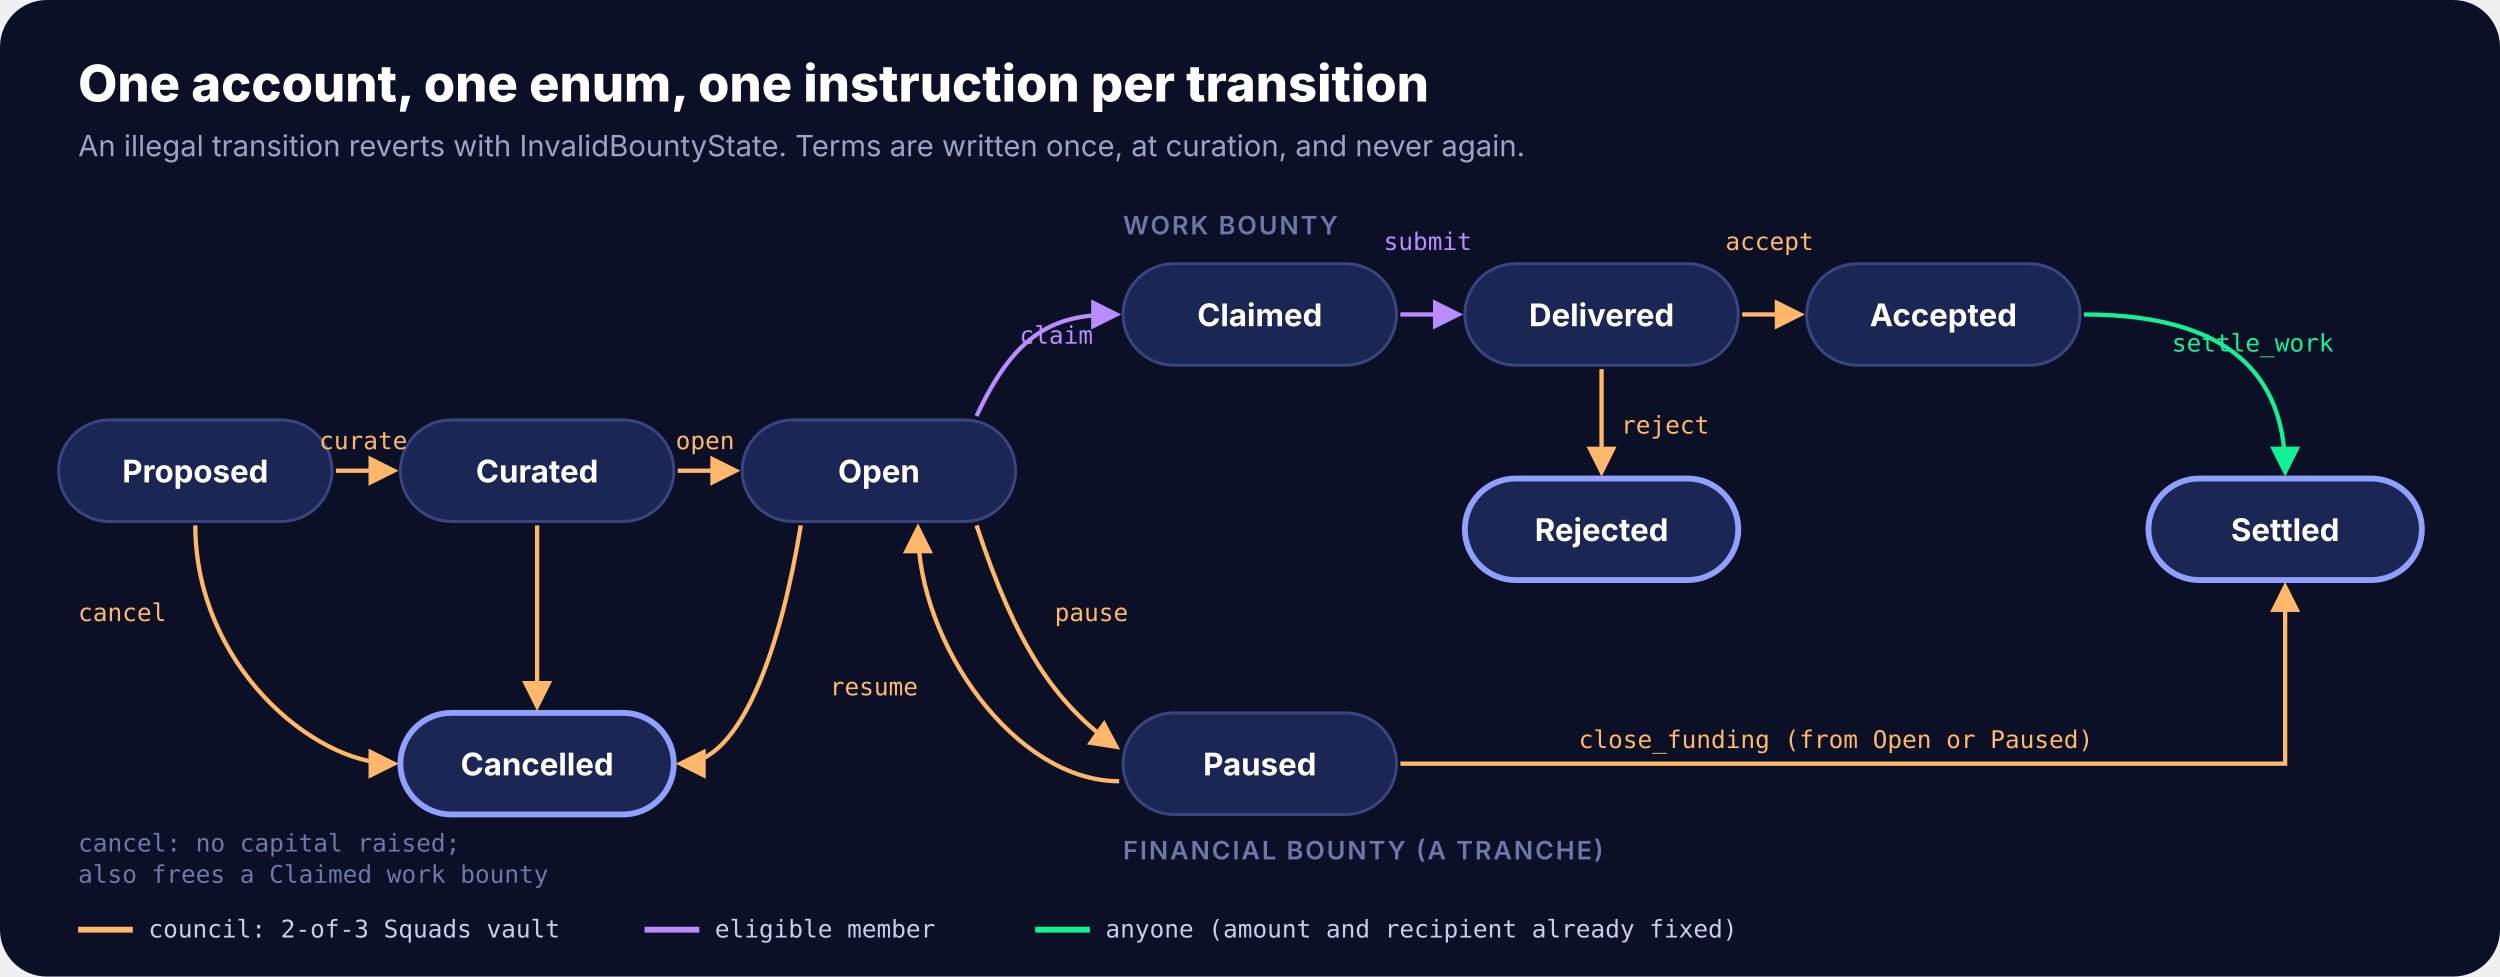
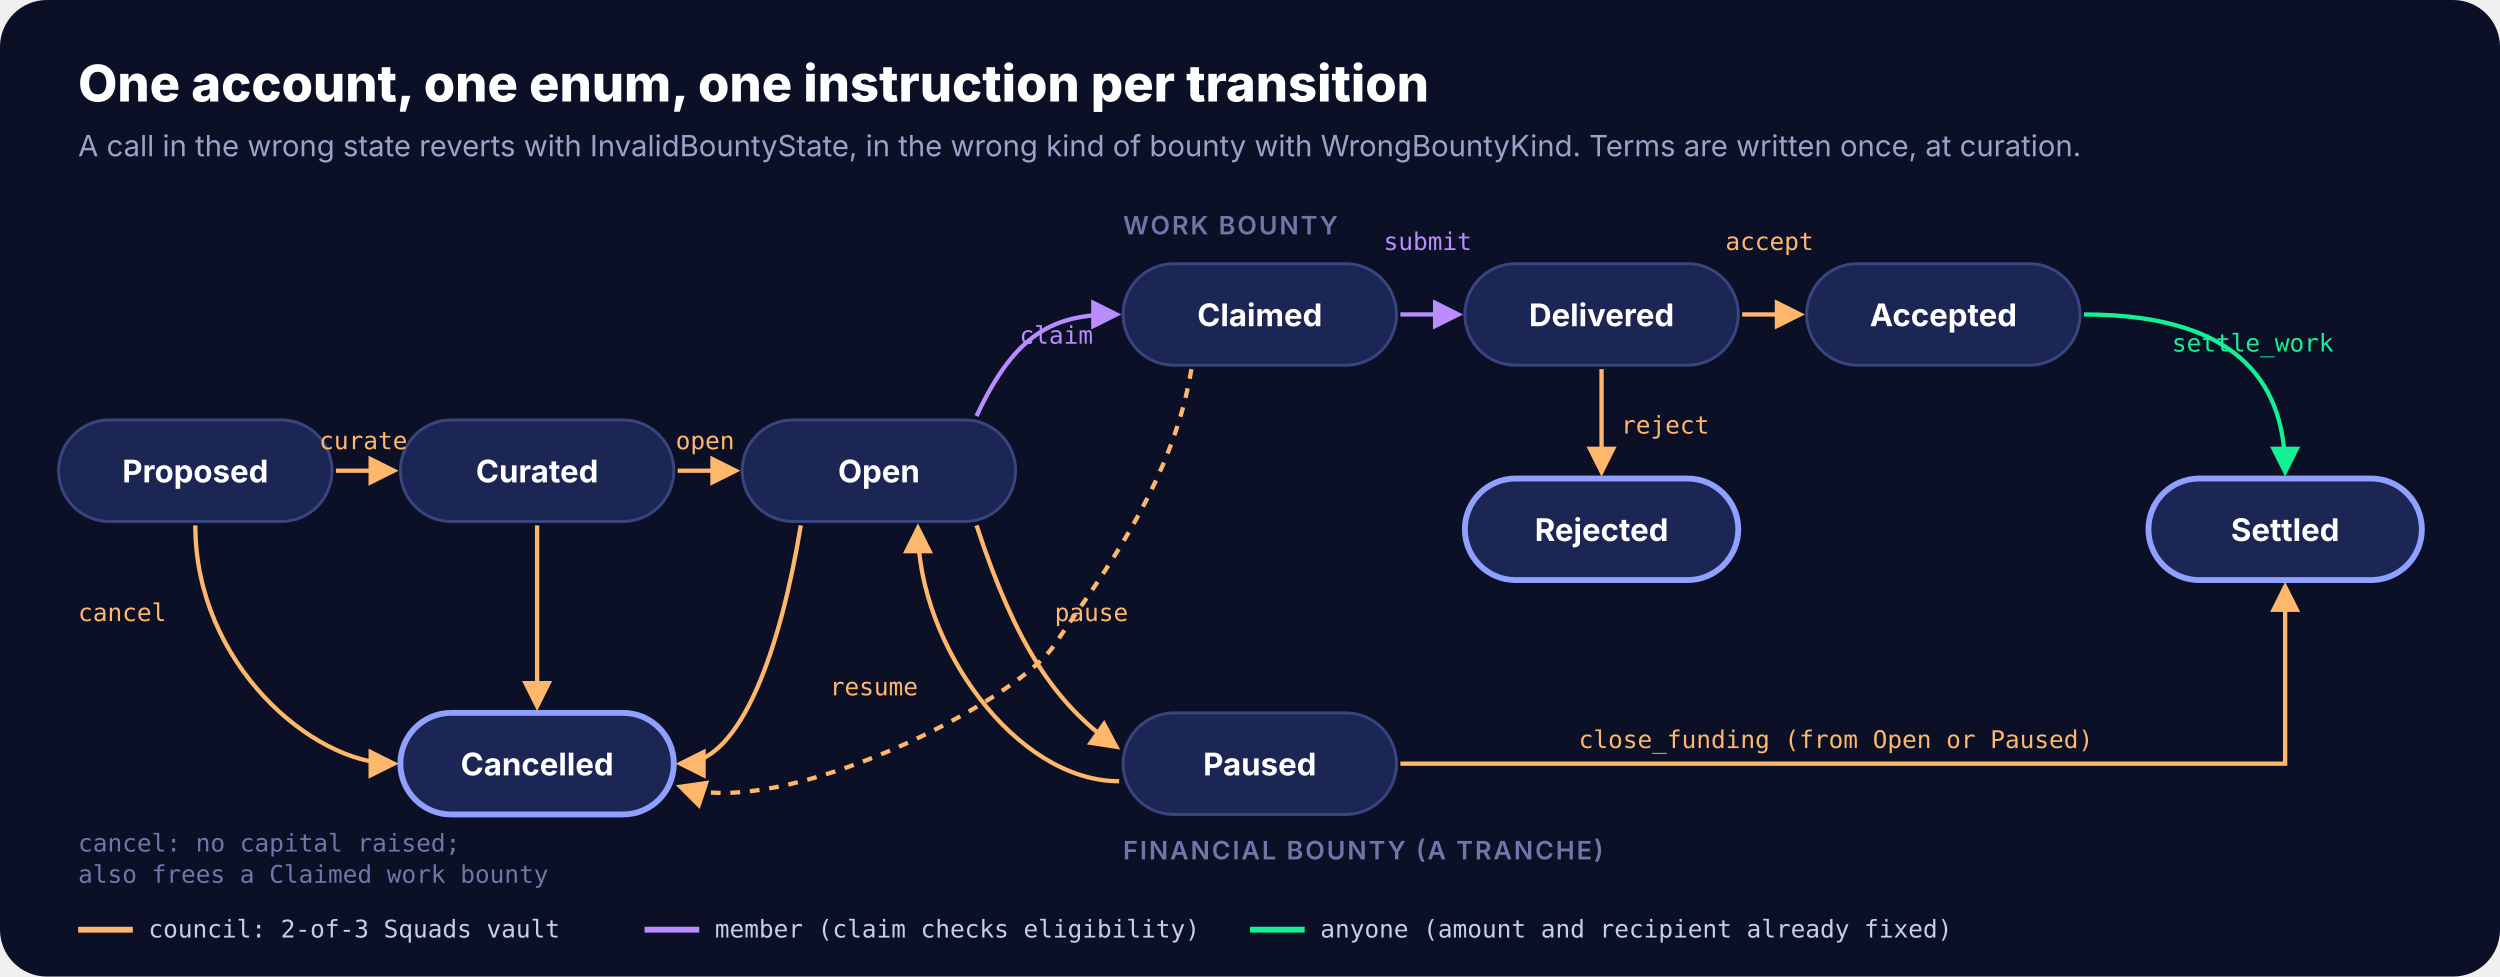
<svg xmlns="http://www.w3.org/2000/svg" width="1280" height="500" viewBox="0 0 1280 500" role="img" aria-labelledby="t d">
  <defs>
    <marker id="c" viewBox="0 0 10 10" refX="8" refY="5" markerWidth="7" markerHeight="7" orient="auto-start-reverse">
      <path d="M0 0 L10 5 L0 10 z" fill="#FFB86B" />
    </marker>
    <marker id="m" viewBox="0 0 10 10" refX="8" refY="5" markerWidth="7" markerHeight="7" orient="auto-start-reverse">
      <path d="M0 0 L10 5 L0 10 z" fill="#B98CFF" />
    </marker>
    <marker id="g" viewBox="0 0 10 10" refX="8" refY="5" markerWidth="7" markerHeight="7" orient="auto-start-reverse">
      <path d="M0 0 L10 5 L0 10 z" fill="#14F195" />
    </marker>
    <style>
      .t { font: 800 26px -apple-system, BlinkMacSystemFont, 'Segoe UI', Inter, Helvetica, Arial, sans-serif; fill: #fff; }
      .s { font: 400 15px -apple-system, BlinkMacSystemFont, 'Segoe UI', Inter, Helvetica, Arial, sans-serif; fill: #9AA3C7; }
      .n { font: 700 16px -apple-system, BlinkMacSystemFont, 'Segoe UI', Inter, Helvetica, Arial, sans-serif; fill: #fff; }
      .e { font: 500 12.5px ui-monospace, SFMono-Regular, Menlo, monospace; }
      .node { fill: #1C2654; stroke: #3A4580; stroke-width: 1.5; }
      .end { fill: #1C2654; stroke: #8FA0FF; stroke-width: 3; }
      .lane { font: 600 13px -apple-system, BlinkMacSystemFont, 'Segoe UI', Inter, Helvetica, Arial, sans-serif; fill: #6E78A8; letter-spacing: 1px; }
    </style>
  </defs>
  <rect width="1280" height="500" rx="24" fill="#0B1026" />
  <text x="40" y="52" class="t">One account, one enum, one instruction per transition</text>
-   <text x="40" y="80" class="s">An illegal transition reverts with InvalidBountyState. Terms are written once, at curation, and never again.</text>
+   <text x="40" y="80" class="s">A call in the wrong state reverts with InvalidBountyState, in the wrong kind of bounty with WrongBountyKind. Terms are written once, at curation.</text>
  <text x="575" y="120" class="lane">WORK BOUNTY</text>
  <text x="575" y="440" class="lane">FINANCIAL BOUNTY (A TRANCHE)</text>
  <g class="n" text-anchor="middle">
    <rect class="node" x="30" y="215" width="140" height="52" rx="26" />
    <text x="100" y="247">Proposed</text>
    <rect class="node" x="205" y="215" width="140" height="52" rx="26" />
    <text x="275" y="247">Curated</text>
    <rect class="node" x="380" y="215" width="140" height="52" rx="26" stroke="#14F195" />
    <text x="450" y="247">Open</text>
    <rect class="node" x="575" y="135" width="140" height="52" rx="26" />
    <text x="645" y="167">Claimed</text>
    <rect class="node" x="750" y="135" width="140" height="52" rx="26" />
    <text x="820" y="167">Delivered</text>
    <rect class="node" x="925" y="135" width="140" height="52" rx="26" />
    <text x="995" y="167">Accepted</text>
    <rect class="end" x="1100" y="245" width="140" height="52" rx="26" />
    <text x="1170" y="277">Settled</text>
    <rect class="end" x="750" y="245" width="140" height="52" rx="26" />
    <text x="820" y="277">Rejected</text>
    <rect class="node" x="575" y="365" width="140" height="52" rx="26" />
    <text x="645" y="397">Paused</text>
    <rect class="end" x="205" y="365" width="140" height="52" rx="26" />
    <text x="275" y="397">Cancelled</text>
  </g>
  <g stroke="#FFB86B" stroke-width="2.2" fill="none" marker-end="url(#c)">
    <line x1="172" y1="241" x2="201" y2="241" />
    <line x1="347" y1="241" x2="376" y2="241" />
    <line x1="892" y1="161" x2="921" y2="161" />
    <line x1="820" y1="189" x2="820" y2="241" />
    <path d="M500 269 C 520 330, 540 360, 571 382" />
    <path d="M573 400 C 520 400, 470 330, 470 271" />
    <path d="M717 391 L1170 391 L1170 301" />
    <path d="M100 269 C 100 340, 160 391, 201 391" />
    <line x1="275" y1="269" x2="275" y2="361" />
    <path d="M410 269 C 400 330, 380 391, 349 391" />
+     <path d="M610 189 C 600 250, 560 300, 540 330 S 400 420, 349 403" stroke-dasharray="5 5" />
  </g>
  <g stroke="#B98CFF" stroke-width="2.2" fill="none" marker-end="url(#m)">
    <path d="M500 213 C 520 170, 540 161, 571 161" />
    <line x1="717" y1="161" x2="746" y2="161" />
  </g>
  <g stroke="#14F195" stroke-width="2.2" fill="none" marker-end="url(#g)">
    <path d="M1067 161 C 1150 161, 1170 200, 1170 241" />
  </g>
  <g class="e">
    <text x="186" y="230" fill="#FFB86B" text-anchor="middle">curate</text>
    <text x="361" y="230" fill="#FFB86B" text-anchor="middle">open</text>
    <text x="522" y="176" fill="#B98CFF">claim</text>
    <text x="731" y="128" fill="#B98CFF" text-anchor="middle">submit</text>
    <text x="906" y="128" fill="#FFB86B" text-anchor="middle">accept</text>
    <text x="830" y="222" fill="#FFB86B">reject</text>
    <text x="1112" y="180" fill="#14F195">settle_work</text>
    <text x="540" y="318" fill="#FFB86B">pause</text>
    <text x="470" y="356" fill="#FFB86B" text-anchor="end">resume</text>
    <text x="940" y="383" fill="#FFB86B" text-anchor="middle">close_funding (from Open or Paused)</text>
    <text x="40" y="318" fill="#FFB86B">cancel</text>
    <text x="40" y="436" fill="#6E78A8">cancel: no capital raised;</text>
    <text x="40" y="452" fill="#6E78A8">also frees a Claimed work bounty</text>
  </g>
  <g class="e" transform="translate(40 480)">
    <line x1="0" y1="-4" x2="28" y2="-4" stroke="#FFB86B" stroke-width="3" />
    <text x="36" y="0" fill="#C9CEE6">council: 2-of-3 Squads vault</text>
    <line x1="290" y1="-4" x2="318" y2="-4" stroke="#B98CFF" stroke-width="3" />
-     <text x="326" y="0" fill="#C9CEE6">eligible member</text>
-     <line x1="490" y1="-4" x2="518" y2="-4" stroke="#14F195" stroke-width="3" />
-     <text x="526" y="0" fill="#C9CEE6">anyone (amount and recipient already fixed)</text>
+     <text x="326" y="0" fill="#C9CEE6">member (claim checks eligibility)</text>
+     <line x1="600" y1="-4" x2="628" y2="-4" stroke="#14F195" stroke-width="3" />
+     <text x="636" y="0" fill="#C9CEE6">anyone (amount and recipient already fixed)</text>
  </g>
</svg>
